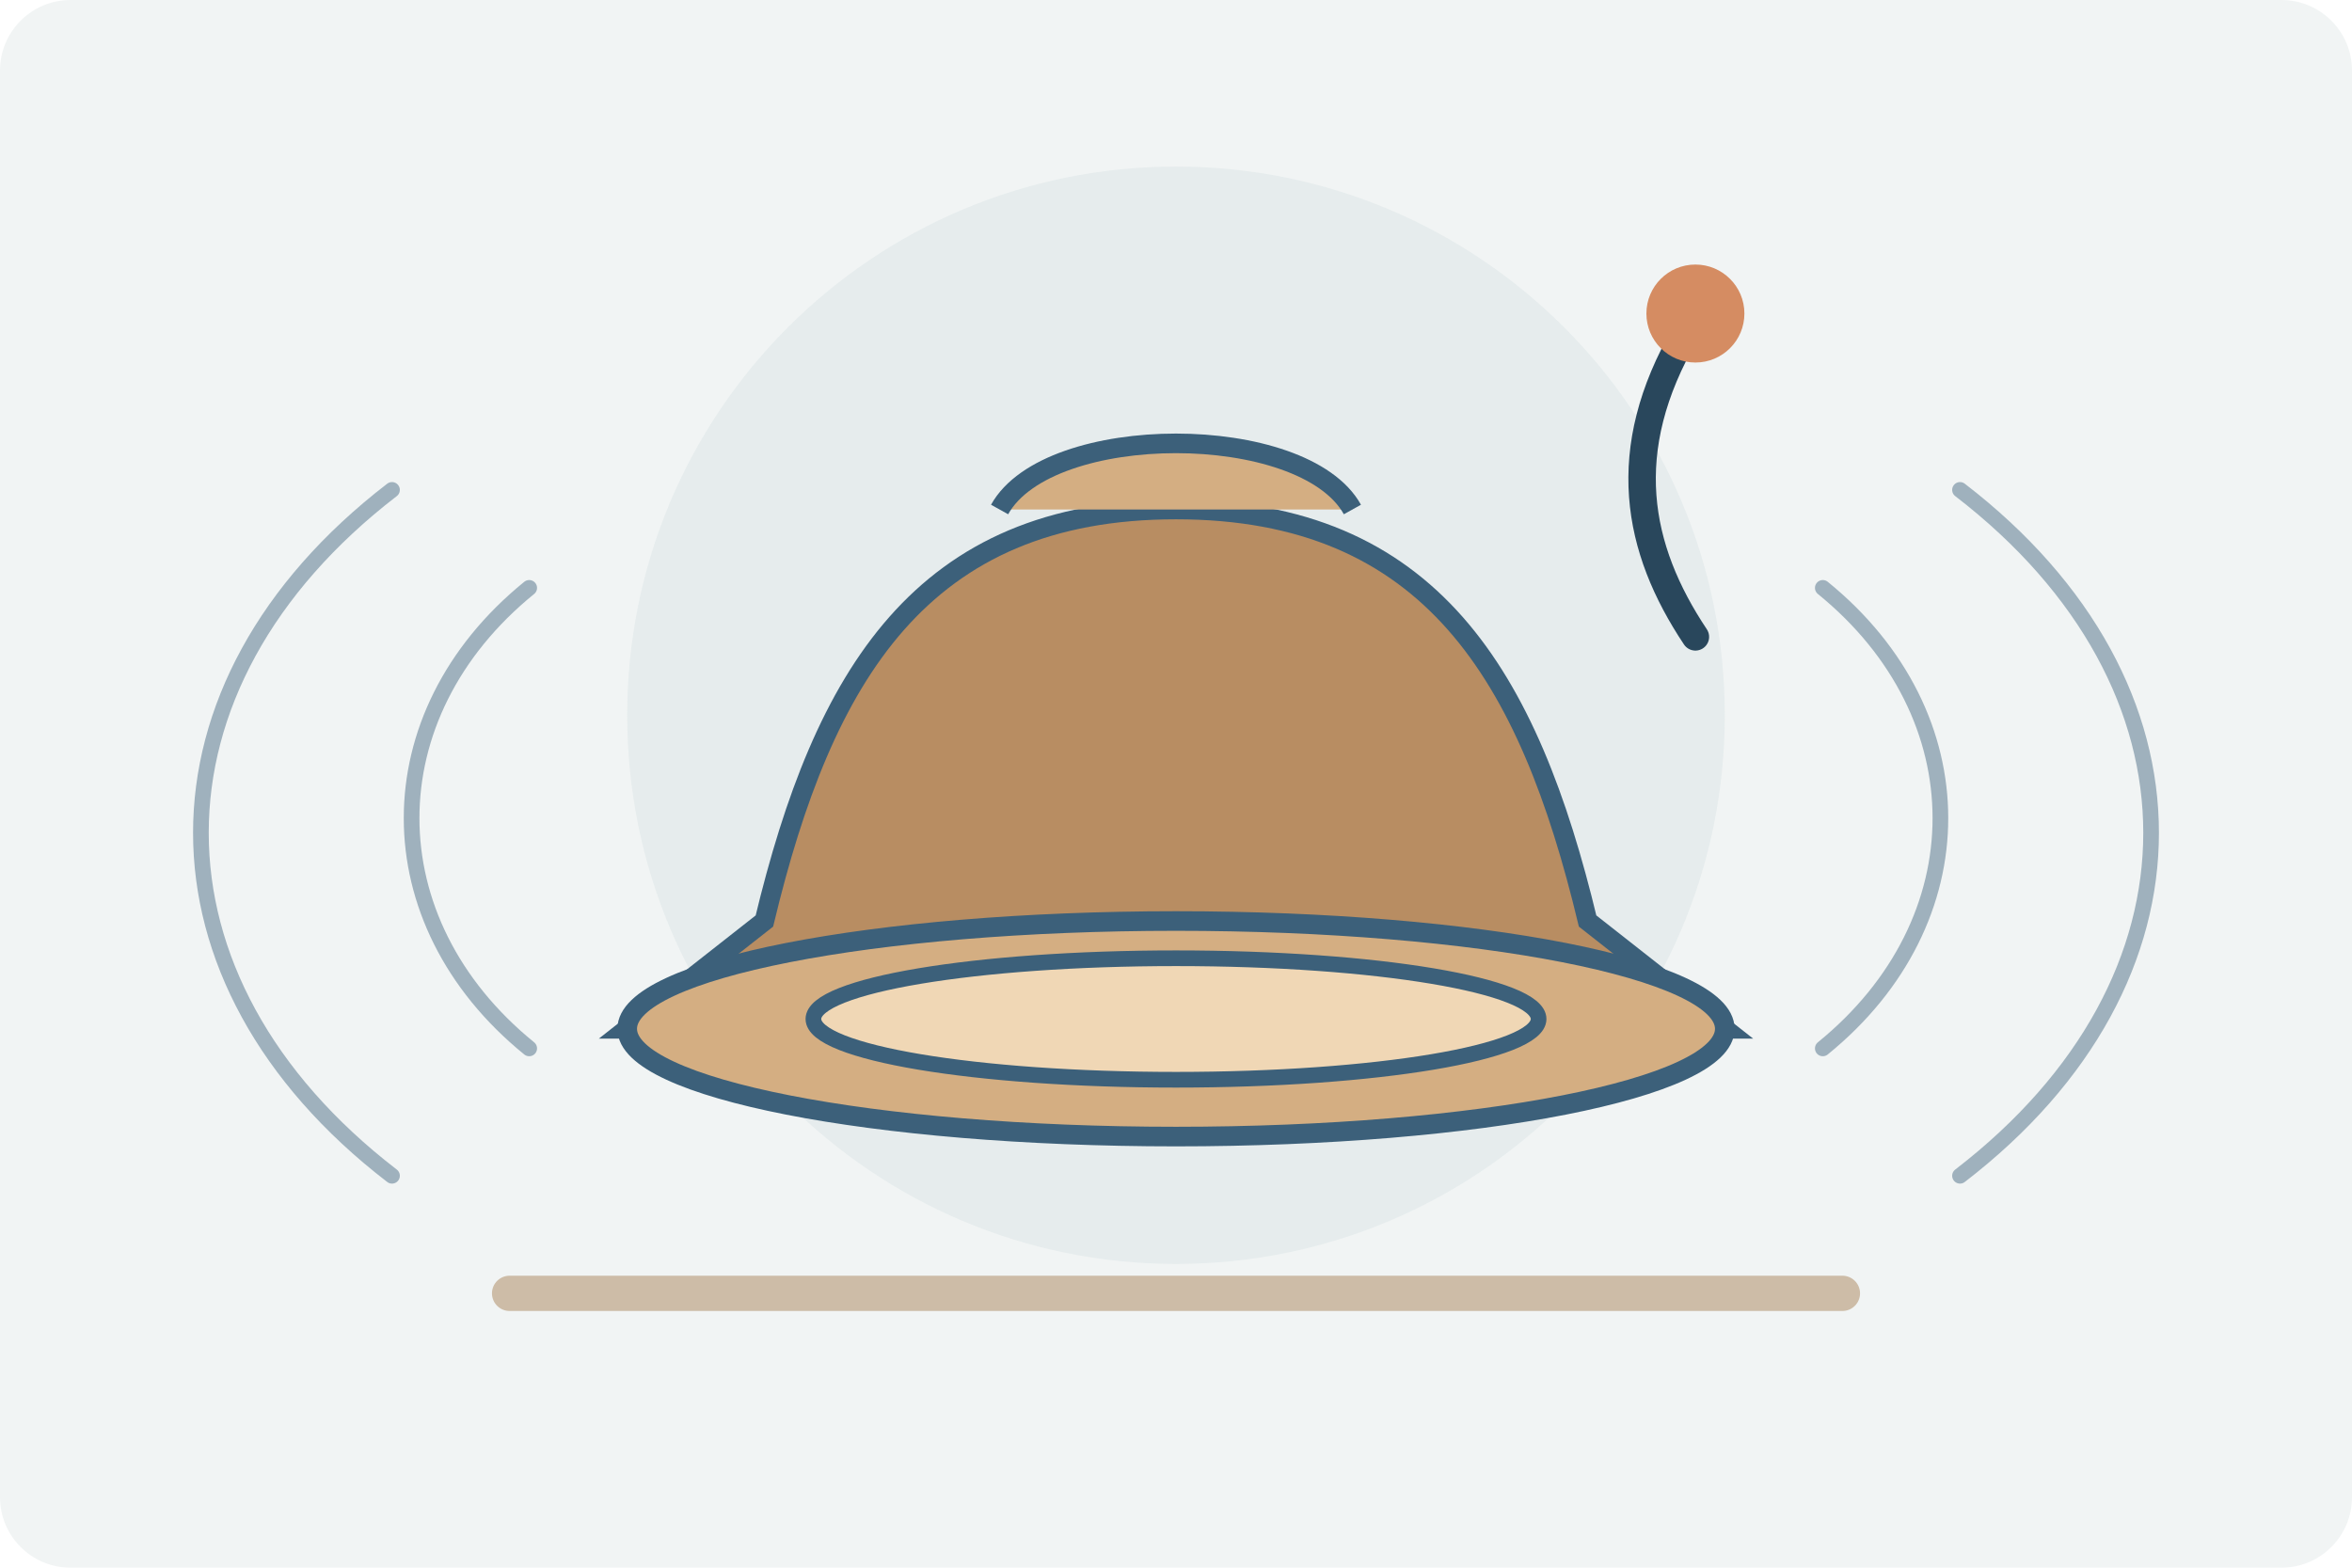
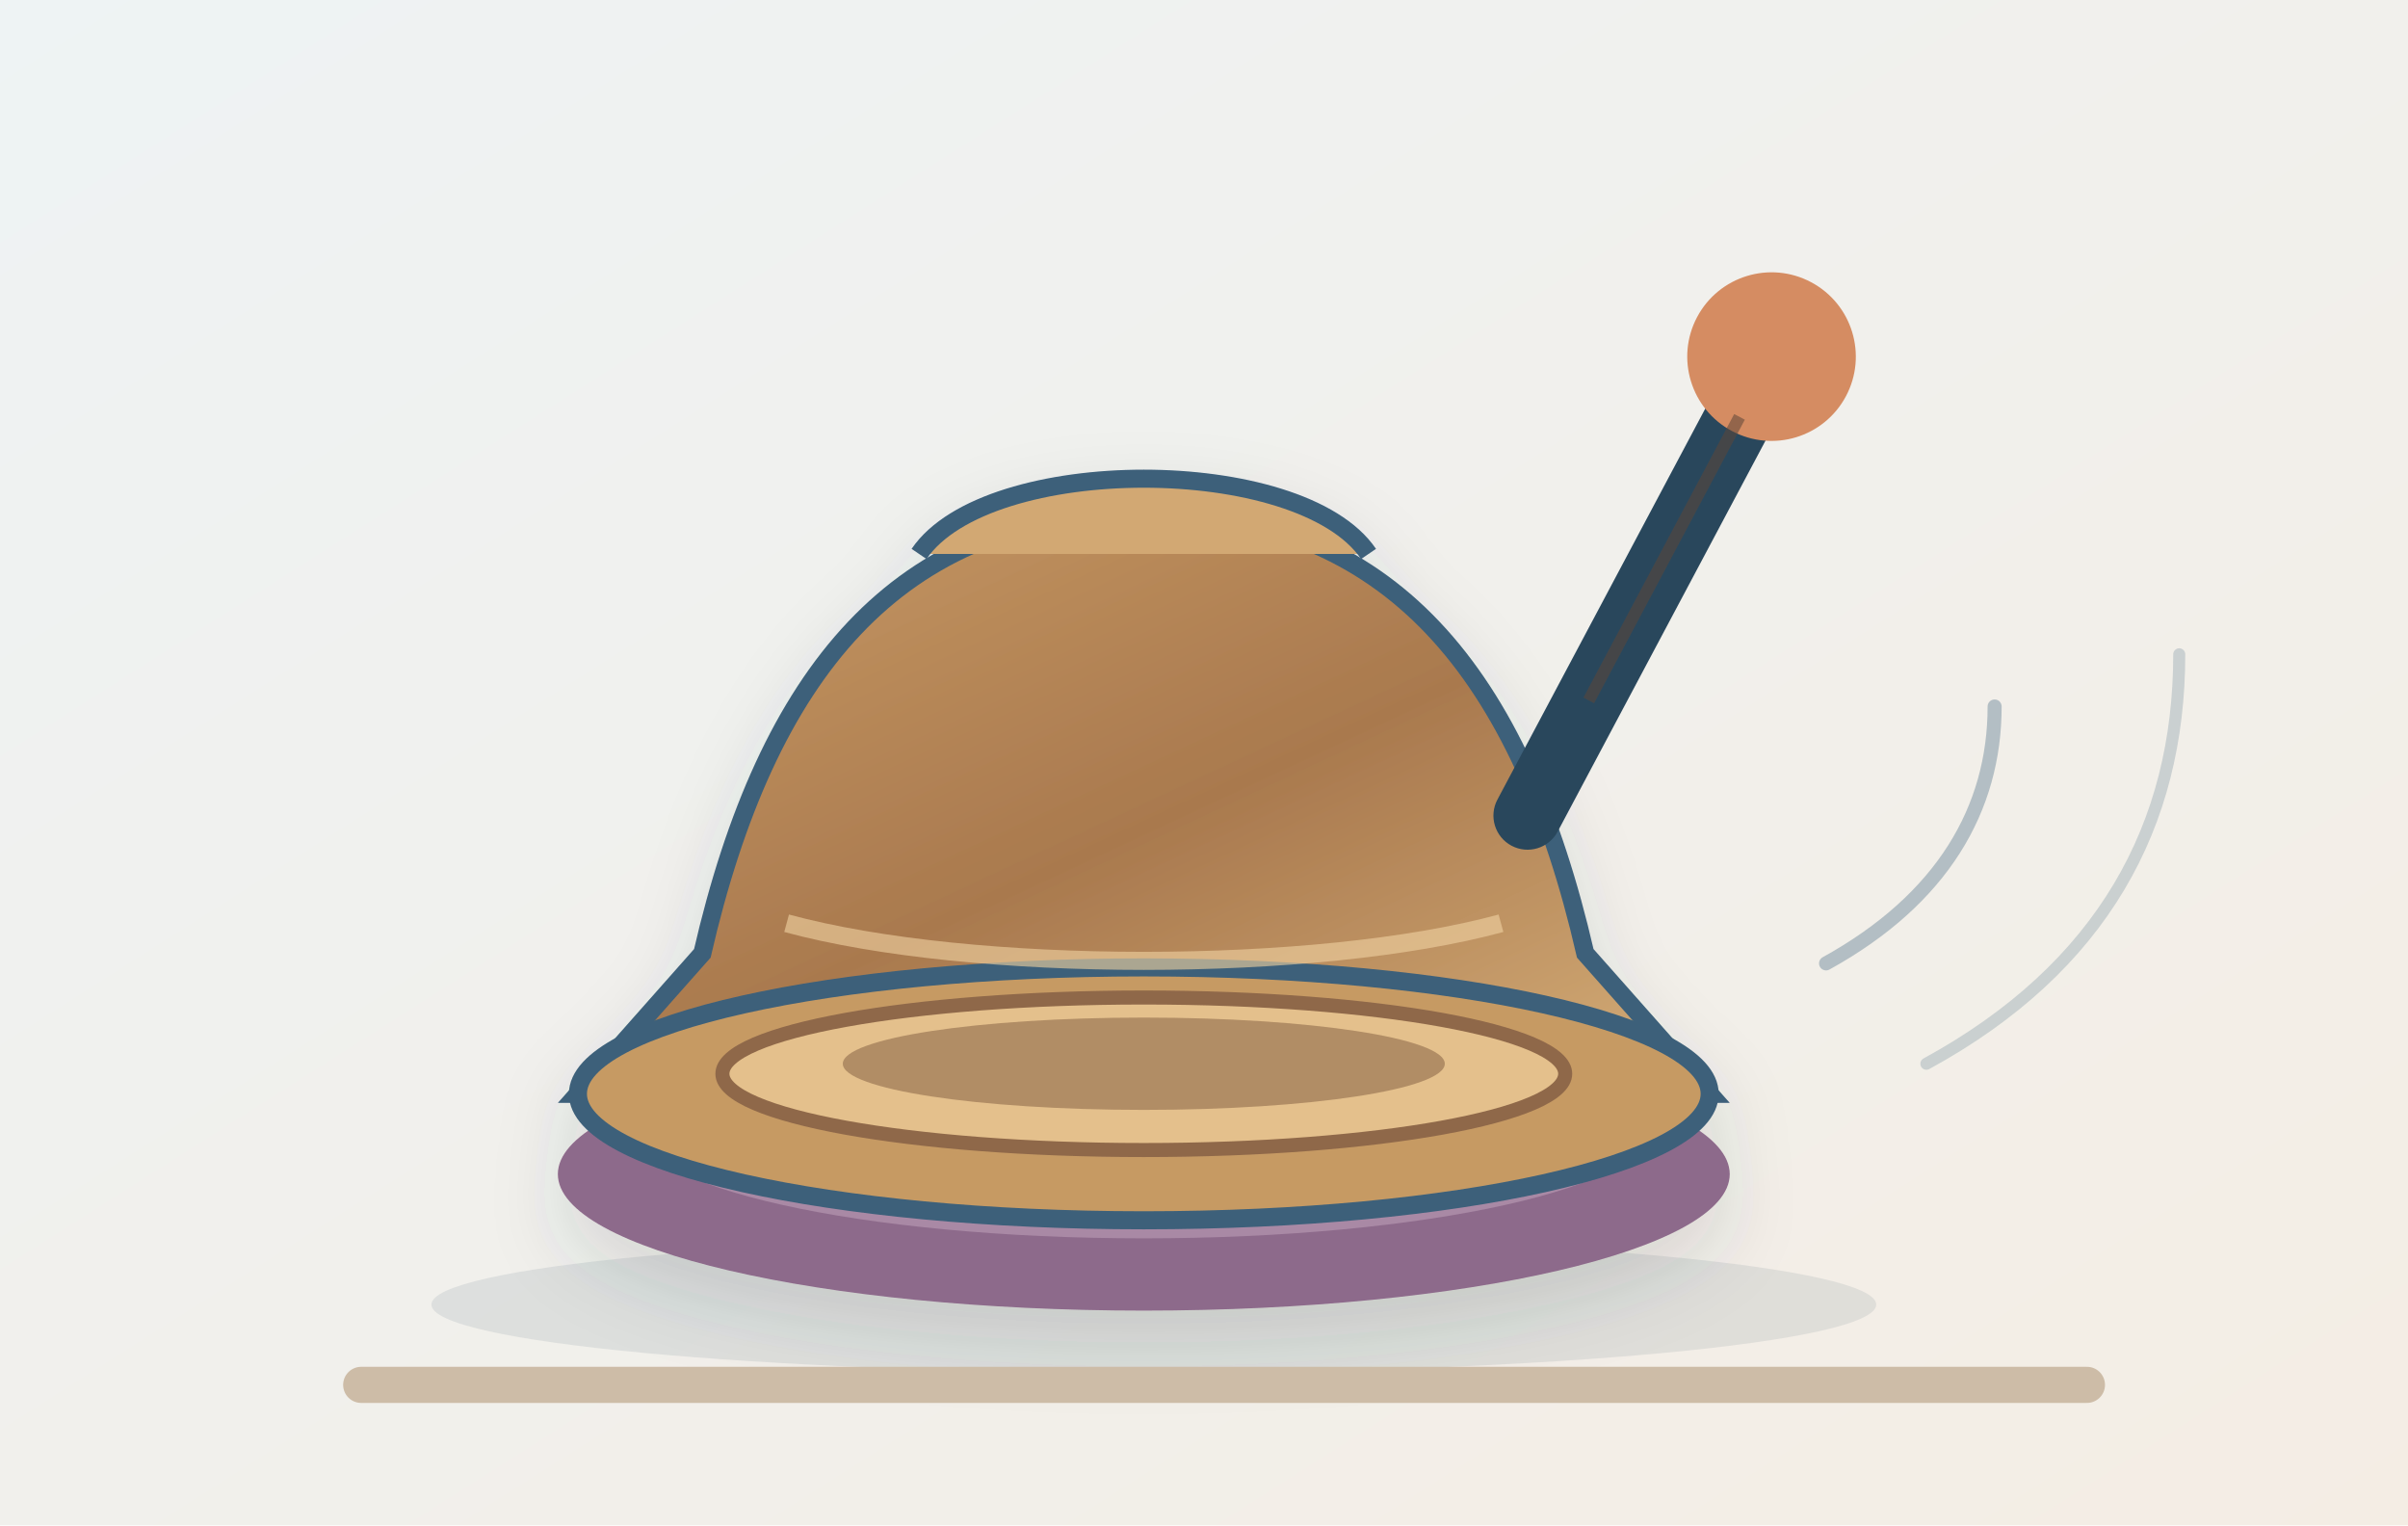
- <svg xmlns="http://www.w3.org/2000/svg" viewBox="0 0 1200 800" role="img" aria-labelledby="title desc">
-   <rect width="1200" height="800" rx="36" fill="#f1f4f4" />
-   <circle cx="600" cy="365" r="280" fill="#e3eaeb" opacity=".8" />
-   <path d="M390 470c30-125 80-210 210-210s180 85 210 210l70 55H320Z" fill="#b88d62" stroke="#3c607a" stroke-width="10" />
-   <ellipse cx="600" cy="525" rx="280" ry="55" fill="#d4ae82" stroke="#3c607a" stroke-width="10" />
-   <ellipse cx="600" cy="520" rx="185" ry="31" fill="#f0d7b5" stroke="#3c607a" stroke-width="8" />
-   <path d="M510 260c25-45 155-45 180 0" fill="#d4ae82" stroke="#3c607a" stroke-width="10" />
-   <path d="M930 300c80 65 80 170 0 235M1000 250c130 100 130 250 0 350M270 300c-80 65-80 170 0 235M200 250c-130 100-130 250 0 350" fill="none" stroke="#3c607a" stroke-width="8" stroke-linecap="round" opacity=".45" />
-   <path d="M860 170c-35 60-25 110 5 155" fill="none" stroke="#29475c" stroke-width="14" stroke-linecap="round" />
-   <circle cx="865" cy="160" r="25" fill="#d58c62" />
-   <path d="M260 660h680" stroke="#cdbca7" stroke-width="18" stroke-linecap="round" />
+ <svg xmlns="http://www.w3.org/2000/svg" viewBox="0 0 1200 760" role="img" aria-labelledby="title desc">
+   <defs>
+     <linearGradient id="paper" x1="0" y1="0" x2="1" y2="1">
+       <stop stop-color="#eef3f4" />
+       <stop offset="1" stop-color="#f4ede4" />
+     </linearGradient>
+     <linearGradient id="bronze" x1="0" y1="0" x2="0.9" y2="1">
+       <stop stop-color="#c99b65" />
+       <stop offset=".55" stop-color="#a9794e" />
+       <stop offset="1" stop-color="#d2aa75" />
+     </linearGradient>
+     <filter id="shadow" x="-30%" y="-30%" width="160%" height="160%">
+       <feDropShadow dx="0" dy="16" stdDeviation="18" flood-color="#29475c" flood-opacity=".14" />
+     </filter>
+   </defs>
+   <rect width="1200" height="760" fill="url(#paper)" />
+   <ellipse cx="575" cy="650" rx="360" ry="34" fill="#29475c" opacity=".10" />
+   <g filter="url(#shadow)">
+     <ellipse cx="570" cy="585" rx="292" ry="68" fill="#8d6a8b" />
+     <ellipse cx="570" cy="560" rx="255" ry="57" fill="#a989a5" />
+     <path d="M350 475c32-139 97-220 220-220s188 81 220 220l62 70H288Z" fill="url(#bronze)" stroke="#3c607a" stroke-width="9" />
+     <ellipse cx="570" cy="545" rx="282" ry="63" fill="#c69a64" stroke="#3c607a" stroke-width="9" />
+     <ellipse cx="570" cy="535" rx="210" ry="38" fill="#e4c08c" stroke="#8f6849" stroke-width="7" />
+     <ellipse cx="570" cy="530" rx="150" ry="23" fill="#8c6848" opacity=".58" />
+     <path d="M458 276c34-50 190-50 224 0" fill="#d2a873" stroke="#3c607a" stroke-width="9" />
+     <path d="M392 460c92 25 264 25 356 0" fill="none" stroke="#efd0a0" stroke-width="9" opacity=".62" />
+   </g>
+   <g transform="translate(865 175) rotate(28)">
+     <rect x="0" y="0" width="34" height="270" rx="17" fill="#29475c" />
+     <circle cx="17" cy="-6" r="42" fill="#d58c62" />
+     <path d="M17 28v160" stroke="#5c4638" stroke-width="6" opacity=".55" />
+   </g>
+   <g fill="none" stroke="#3c607a" stroke-linecap="round">
+     <path d="M910 480c58-32 84-77 84-128" stroke-width="7" opacity=".34" />
+     <path d="M960 530c88-48 126-119 126-204" stroke-width="6" opacity=".22" />
+   </g>
+   <path d="M180 690h860" stroke="#cdbca7" stroke-width="18" stroke-linecap="round" />
</svg>
